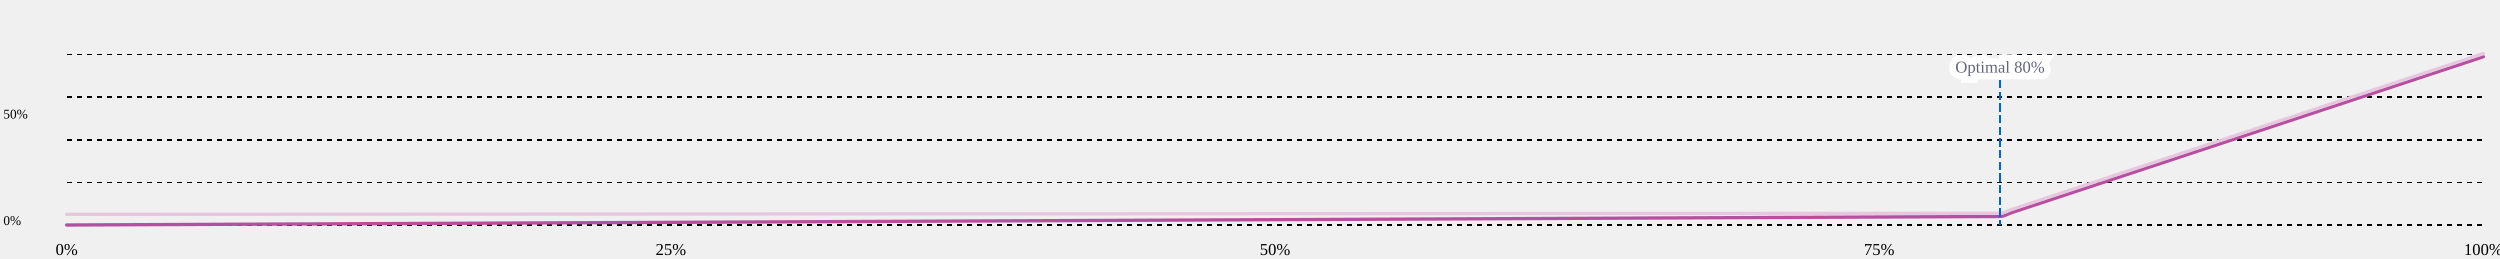
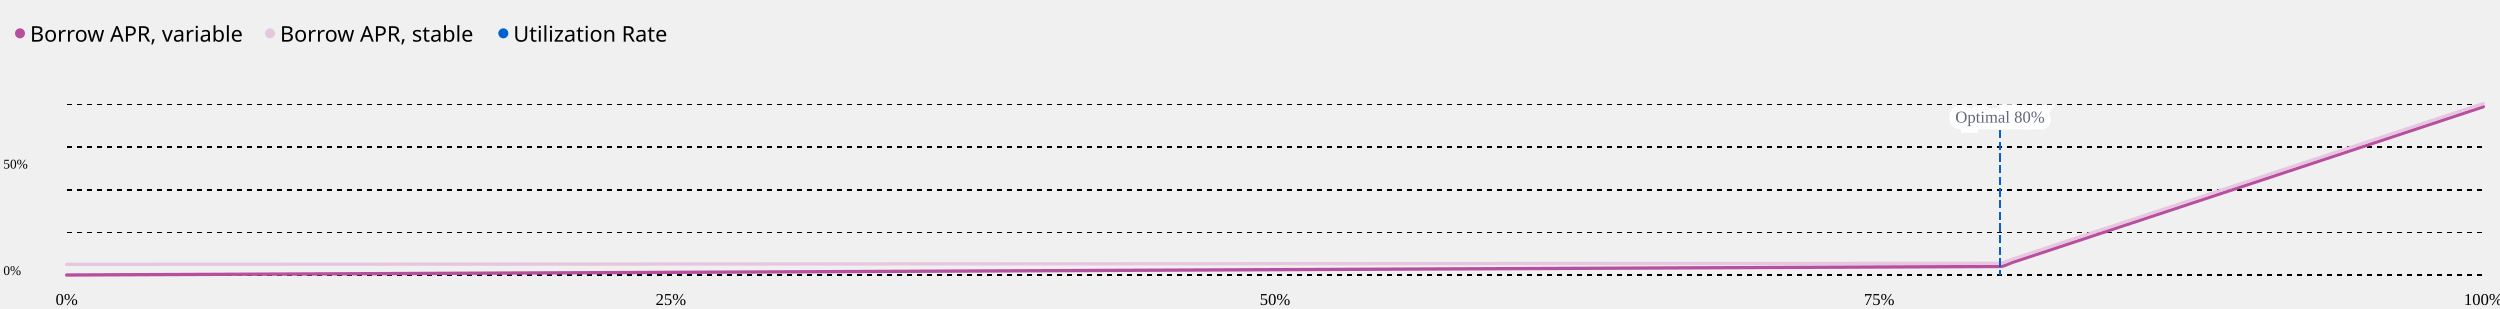
- <svg xmlns="http://www.w3.org/2000/svg" width="1500" height="155">
-   <g class="visx-group" transform="translate(40, 20)">
+ <svg xmlns="http://www.w3.org/2000/svg" style="background: white;" width="1500" height="185">
+   <g style="color: black; font-size: 13px; font-family: sans-serif; transform: translate(18px, 25px);">
+     <g>
+       <circle r="3" cx="-6" cy="-5" style="fill: #B6509E" />
+       <text>Borrow APR, variable</text>
+     </g>
+     <g style="transform: translateX(150px);">
+       <circle r="3" cx="-6" cy="-5" style="fill: rgb(231, 198, 223)" />
+       <text>Borrow APR, stable</text>
+     </g>
+     <g style="transform: translateX(290px);">
+       <circle r="3" cx="-6" cy="-5" style="fill: rgb(0, 98, 210)" />
+       <text>Utilization Rate</text>
+     </g>
+   </g>
+   <g class="visx-group" transform="translate(40, 50)">
    <g class="visx-group visx-rows" transform="translate(0, 0)">
      <line class="visx-line" x1="0" y1="115" x2="1450" y2="115" fill="transparent" shape-rendering="crispEdges" stroke="#000" stroke-width="1" stroke-dasharray="3,3" pointer-events="none" />
      <line class="visx-line" x1="0" y1="89.444" x2="1450" y2="89.444" fill="transparent" shape-rendering="crispEdges" stroke="#000" stroke-width="1" stroke-dasharray="3,3" pointer-events="none" />
      <line class="visx-line" x1="0" y1="63.889" x2="1450" y2="63.889" fill="transparent" shape-rendering="crispEdges" stroke="#000" stroke-width="1" stroke-dasharray="3,3" pointer-events="none" />
      <line class="visx-line" x1="0" y1="38.333" x2="1450" y2="38.333" fill="transparent" shape-rendering="crispEdges" stroke="#000" stroke-width="1" stroke-dasharray="3,3" pointer-events="none" />
      <line class="visx-line" x1="0" y1="12.778" x2="1450" y2="12.778" fill="transparent" shape-rendering="crispEdges" stroke="#000" stroke-width="1" stroke-dasharray="3,3" pointer-events="none" />
    </g>
    <path class="visx-linepath" d="M0,115C2.417,114.989,4.833,114.979,7.25,114.968C9.667,114.957,12.083,114.947,14.5,114.936C16.917,114.925,19.333,114.915,21.75,114.904C24.167,114.894,26.583,114.883,29,114.872C31.417,114.862,33.833,114.851,36.25,114.84C38.667,114.83,41.083,114.819,43.5,114.808C45.917,114.798,48.333,114.787,50.75,114.776C53.167,114.766,55.583,114.755,58,114.744C60.417,114.734,62.833,114.723,65.25,114.713C67.667,114.702,70.083,114.691,72.5,114.681C74.917,114.67,77.333,114.659,79.75,114.649C82.167,114.638,84.583,114.627,87,114.617C89.417,114.606,91.833,114.595,94.25,114.585C96.667,114.574,99.083,114.563,101.5,114.553C103.917,114.542,106.333,114.531,108.75,114.521C111.167,114.51,113.583,114.5,116,114.489C118.417,114.478,120.833,114.468,123.25,114.457C125.667,114.446,128.083,114.436,130.5,114.425C132.917,114.414,135.333,114.404,137.75,114.393C140.167,114.382,142.583,114.372,145,114.361C147.417,114.35,149.833,114.34,152.25,114.329C154.667,114.319,157.083,114.308,159.5,114.297C161.917,114.287,164.333,114.276,166.75,114.265C169.167,114.255,171.583,114.244,174,114.233C176.417,114.223,178.833,114.212,181.25,114.201C183.667,114.191,186.083,114.18,188.5,114.169C190.917,114.159,193.333,114.148,195.75,114.138C198.167,114.127,200.583,114.116,203,114.106C205.417,114.095,207.833,114.084,210.25,114.074C212.667,114.063,215.083,114.052,217.5,114.042C219.917,114.031,222.333,114.02,224.75,114.01C227.167,113.999,229.583,113.988,232,113.978C234.417,113.967,236.833,113.956,239.25,113.946C241.667,113.935,244.083,113.925,246.5,113.914C248.917,113.903,251.333,113.893,253.75,113.882C256.167,113.871,258.583,113.861,261,113.85C263.417,113.839,265.833,113.829,268.25,113.818C270.667,113.807,273.083,113.797,275.5,113.786C277.917,113.775,280.333,113.765,282.75,113.754C285.167,113.744,287.583,113.733,290,113.722C292.417,113.712,294.833,113.701,297.25,113.69C299.667,113.68,302.083,113.669,304.5,113.658C306.917,113.648,309.333,113.637,311.75,113.626C314.167,113.616,316.583,113.605,319,113.594C321.417,113.584,323.833,113.573,326.25,113.562C328.667,113.552,331.083,113.541,333.5,113.531C335.917,113.52,338.333,113.509,340.75,113.499C343.167,113.488,345.583,113.477,348,113.467C350.417,113.456,352.833,113.445,355.25,113.435C357.667,113.424,360.083,113.413,362.5,113.403C364.917,113.392,367.333,113.381,369.75,113.371C372.167,113.36,374.583,113.35,377,113.339C379.417,113.328,381.833,113.318,384.25,113.307C386.667,113.296,389.083,113.286,391.5,113.275C393.917,113.264,396.333,113.254,398.75,113.243C401.167,113.232,403.583,113.222,406,113.211C408.417,113.2,410.833,113.19,413.25,113.179C415.667,113.169,418.083,113.158,420.5,113.147C422.917,113.137,425.333,113.126,427.75,113.115C430.167,113.105,432.583,113.094,435,113.083C437.417,113.073,439.833,113.062,442.25,113.051C444.667,113.041,447.083,113.03,449.5,113.019C451.917,113.009,454.333,112.998,456.75,112.988C459.167,112.977,461.583,112.966,464,112.956C466.417,112.945,468.833,112.934,471.25,112.924C473.667,112.913,476.083,112.902,478.5,112.892C480.917,112.881,483.333,112.87,485.75,112.86C488.167,112.849,490.583,112.838,493,112.828C495.417,112.817,497.833,112.806,500.25,112.796C502.667,112.785,505.083,112.775,507.5,112.764C509.917,112.753,512.333,112.743,514.75,112.732C517.167,112.721,519.583,112.711,522,112.7C524.417,112.689,526.833,112.679,529.25,112.668C531.667,112.657,534.083,112.647,536.5,112.636C538.917,112.625,541.333,112.615,543.75,112.604C546.167,112.594,548.583,112.583,551,112.572C553.417,112.562,555.833,112.551,558.25,112.54C560.667,112.53,563.083,112.519,565.5,112.508C567.917,112.498,570.333,112.487,572.75,112.476C575.167,112.466,577.583,112.455,580,112.444C582.417,112.434,584.833,112.423,587.25,112.413C589.667,112.402,592.083,112.391,594.5,112.381C596.917,112.37,599.333,112.359,601.75,112.349C604.167,112.338,606.583,112.327,609,112.317C611.417,112.306,613.833,112.295,616.25,112.285C618.667,112.274,621.083,112.263,623.5,112.253C625.917,112.242,628.333,112.231,630.75,112.221C633.167,112.21,635.583,112.2,638,112.189C640.417,112.178,642.833,112.168,645.25,112.157C647.667,112.146,650.083,112.136,652.5,112.125C654.917,112.114,657.333,112.104,659.75,112.093C662.167,112.082,664.583,112.072,667,112.061C669.417,112.05,671.833,112.04,674.25,112.029C676.667,112.019,679.083,112.008,681.5,111.997C683.917,111.987,686.333,111.976,688.75,111.965C691.167,111.955,693.583,111.944,696,111.933C698.417,111.923,700.833,111.912,703.25,111.901C705.667,111.891,708.083,111.88,710.5,111.869C712.917,111.859,715.333,111.848,717.75,111.838C720.167,111.827,722.583,111.816,725,111.806C727.417,111.795,729.833,111.784,732.25,111.774C734.667,111.763,737.083,111.752,739.5,111.742C741.917,111.731,744.333,111.72,746.75,111.71C749.167,111.699,751.583,111.688,754,111.678C756.417,111.667,758.833,111.656,761.25,111.646C763.667,111.635,766.083,111.625,768.5,111.614C770.917,111.603,773.333,111.593,775.75,111.582C778.167,111.571,780.583,111.561,783,111.55C785.417,111.539,787.833,111.529,790.25,111.518C792.667,111.507,795.083,111.497,797.5,111.486C799.917,111.475,802.333,111.465,804.75,111.454C807.167,111.444,809.583,111.433,812,111.422C814.417,111.412,816.833,111.401,819.25,111.39C821.667,111.38,824.083,111.369,826.5,111.358C828.917,111.348,831.333,111.337,833.75,111.326C836.167,111.316,838.583,111.305,841,111.294C843.417,111.284,845.833,111.273,848.25,111.263C850.667,111.252,853.083,111.241,855.5,111.231C857.917,111.22,860.333,111.209,862.75,111.199C865.167,111.188,867.583,111.177,870,111.167C872.417,111.156,874.833,111.145,877.25,111.135C879.667,111.124,882.083,111.113,884.5,111.103C886.917,111.092,889.333,111.081,891.75,111.071C894.167,111.06,896.583,111.05,899,111.039C901.417,111.028,903.833,111.018,906.25,111.007C908.667,110.996,911.083,110.986,913.5,110.975C915.917,110.964,918.333,110.954,920.75,110.943C923.167,110.932,925.583,110.922,928,110.911C930.417,110.9,932.833,110.89,935.25,110.879C937.667,110.869,940.083,110.858,942.5,110.847C944.917,110.837,947.333,110.826,949.75,110.815C952.167,110.805,954.583,110.794,957,110.783C959.417,110.773,961.833,110.762,964.25,110.751C966.667,110.741,969.083,110.73,971.5,110.719C973.917,110.709,976.333,110.698,978.75,110.688C981.167,110.677,983.583,110.666,986,110.656C988.417,110.645,990.833,110.634,993.25,110.624C995.667,110.613,998.083,110.602,1000.5,110.592C1002.917,110.581,1005.333,110.57,1007.75,110.56C1010.167,110.549,1012.583,110.538,1015,110.528C1017.417,110.517,1019.833,110.506,1022.25,110.496C1024.667,110.485,1027.083,110.475,1029.5,110.464C1031.917,110.453,1034.333,110.443,1036.75,110.432C1039.167,110.421,1041.583,110.411,1044,110.4C1046.417,110.389,1048.833,110.379,1051.25,110.368C1053.667,110.357,1056.083,110.347,1058.5,110.336C1060.917,110.325,1063.333,110.315,1065.75,110.304C1068.167,110.294,1070.583,110.283,1073,110.272C1075.417,110.262,1077.833,110.251,1080.25,110.24C1082.667,110.23,1085.083,110.219,1087.5,110.208C1089.917,110.198,1092.333,110.187,1094.75,110.176C1097.167,110.166,1099.583,110.155,1102,110.144C1104.417,110.134,1106.833,110.123,1109.25,110.112C1111.667,110.102,1114.083,110.091,1116.5,110.081C1118.917,110.07,1121.333,110.059,1123.75,110.049C1126.167,110.038,1128.583,110.027,1131,110.017C1133.417,110.006,1135.833,109.995,1138.25,109.985C1140.667,109.974,1143.083,109.963,1145.5,109.953C1147.917,109.942,1150.333,109.931,1152.75,109.921C1155.167,109.91,1157.583,109.91,1160,109.889C1162.417,109.868,1164.833,108.292,1167.25,107.493C1169.667,106.694,1172.083,105.896,1174.5,105.097C1176.917,104.299,1179.333,103.5,1181.75,102.701C1184.167,101.903,1186.583,101.104,1189,100.306C1191.417,99.507,1193.833,98.708,1196.25,97.91C1198.667,97.111,1201.083,96.312,1203.5,95.514C1205.917,94.715,1208.333,93.917,1210.75,93.118C1213.167,92.319,1215.583,91.521,1218,90.722C1220.417,89.924,1222.833,89.125,1225.25,88.326C1227.667,87.528,1230.083,86.729,1232.5,85.931C1234.917,85.132,1237.333,84.333,1239.75,83.535C1242.167,82.736,1244.583,81.938,1247,81.139C1249.417,80.34,1251.833,79.542,1254.25,78.743C1256.667,77.944,1259.083,77.146,1261.5,76.347C1263.917,75.549,1266.333,74.75,1268.75,73.951C1271.167,73.153,1273.583,72.354,1276,71.556C1278.417,70.757,1280.833,69.958,1283.25,69.16C1285.667,68.361,1288.083,67.562,1290.5,66.764C1292.917,65.965,1295.333,65.167,1297.75,64.368C1300.167,63.569,1302.583,62.771,1305,61.972C1307.417,61.174,1309.833,60.375,1312.25,59.576C1314.667,58.778,1317.083,57.979,1319.5,57.181C1321.917,56.382,1324.333,55.583,1326.75,54.785C1329.167,53.986,1331.583,53.188,1334,52.389C1336.417,51.59,1338.833,50.792,1341.25,49.993C1343.667,49.194,1346.083,48.396,1348.5,47.597C1350.917,46.799,1353.333,46,1355.75,45.201C1358.167,44.403,1360.583,43.604,1363,42.806C1365.417,42.007,1367.833,41.208,1370.25,40.41C1372.667,39.611,1375.083,38.812,1377.5,38.014C1379.917,37.215,1382.333,36.417,1384.75,35.618C1387.167,34.819,1389.583,34.021,1392,33.222C1394.417,32.424,1396.833,31.625,1399.25,30.826C1401.667,30.028,1404.083,29.229,1406.5,28.431C1408.917,27.632,1411.333,26.833,1413.75,26.035C1416.167,25.236,1418.583,24.438,1421,23.639C1423.417,22.84,1425.833,22.042,1428.25,21.243C1430.667,20.444,1433.083,19.646,1435.5,18.847C1437.917,18.049,1440.333,17.25,1442.75,16.451C1445.167,15.653,1447.583,14.854,1450,14.056" fill="transparent" stroke-linecap="round" stroke="#B6509E" stroke-width="2" />
    <path class="visx-linepath" d="M0,108.611C2.417,108.61,4.833,108.608,7.25,108.607C9.667,108.606,12.083,108.604,14.5,108.603C16.917,108.602,19.333,108.6,21.75,108.599C24.167,108.598,26.583,108.596,29,108.595C31.417,108.594,33.833,108.592,36.25,108.591C38.667,108.59,41.083,108.588,43.5,108.587C45.917,108.586,48.333,108.584,50.75,108.583C53.167,108.582,55.583,108.58,58,108.579C60.417,108.578,62.833,108.577,65.25,108.575C67.667,108.574,70.083,108.573,72.5,108.571C74.917,108.57,77.333,108.569,79.75,108.567C82.167,108.566,84.583,108.565,87,108.563C89.417,108.562,91.833,108.561,94.25,108.559C96.667,108.558,99.083,108.557,101.5,108.555C103.917,108.554,106.333,108.553,108.75,108.551C111.167,108.55,113.583,108.549,116,108.547C118.417,108.546,120.833,108.545,123.25,108.543C125.667,108.542,128.083,108.541,130.5,108.539C132.917,108.538,135.333,108.537,137.75,108.535C140.167,108.534,142.583,108.533,145,108.531C147.417,108.53,149.833,108.529,152.25,108.527C154.667,108.526,157.083,108.525,159.5,108.523C161.917,108.522,164.333,108.521,166.75,108.519C169.167,108.518,171.583,108.517,174,108.515C176.417,108.514,178.833,108.513,181.25,108.511C183.667,108.51,186.083,108.509,188.5,108.507C190.917,108.506,193.333,108.505,195.75,108.503C198.167,108.502,200.583,108.501,203,108.499C205.417,108.498,207.833,108.497,210.25,108.495C212.667,108.494,215.083,108.493,217.5,108.491C219.917,108.49,222.333,108.489,224.75,108.487C227.167,108.486,229.583,108.485,232,108.483C234.417,108.482,236.833,108.481,239.25,108.479C241.667,108.478,244.083,108.477,246.5,108.475C248.917,108.474,251.333,108.473,253.75,108.471C256.167,108.47,258.583,108.469,261,108.467C263.417,108.466,265.833,108.465,268.25,108.463C270.667,108.462,273.083,108.461,275.5,108.459C277.917,108.458,280.333,108.457,282.75,108.455C285.167,108.454,287.583,108.453,290,108.451C292.417,108.45,294.833,108.449,297.25,108.447C299.667,108.446,302.083,108.445,304.5,108.443C306.917,108.442,309.333,108.441,311.75,108.439C314.167,108.438,316.583,108.437,319,108.435C321.417,108.434,323.833,108.433,326.25,108.431C328.667,108.43,331.083,108.429,333.5,108.427C335.917,108.426,338.333,108.425,340.75,108.423C343.167,108.422,345.583,108.421,348,108.419C350.417,108.418,352.833,108.417,355.25,108.415C357.667,108.414,360.083,108.413,362.5,108.411C364.917,108.41,367.333,108.409,369.75,108.407C372.167,108.406,374.583,108.405,377,108.403C379.417,108.402,381.833,108.401,384.25,108.399C386.667,108.398,389.083,108.397,391.5,108.395C393.917,108.394,396.333,108.393,398.75,108.391C401.167,108.39,403.583,108.389,406,108.388C408.417,108.386,410.833,108.385,413.25,108.384C415.667,108.382,418.083,108.381,420.5,108.38C422.917,108.378,425.333,108.377,427.75,108.376C430.167,108.374,432.583,108.373,435,108.372C437.417,108.37,439.833,108.369,442.25,108.368C444.667,108.366,447.083,108.365,449.5,108.364C451.917,108.362,454.333,108.361,456.75,108.36C459.167,108.358,461.583,108.357,464,108.356C466.417,108.354,468.833,108.353,471.25,108.352C473.667,108.35,476.083,108.349,478.5,108.348C480.917,108.346,483.333,108.345,485.75,108.344C488.167,108.342,490.583,108.341,493,108.34C495.417,108.338,497.833,108.337,500.25,108.336C502.667,108.334,505.083,108.333,507.5,108.332C509.917,108.33,512.333,108.329,514.75,108.328C517.167,108.326,519.583,108.325,522,108.324C524.417,108.322,526.833,108.321,529.25,108.32C531.667,108.318,534.083,108.317,536.5,108.316C538.917,108.314,541.333,108.313,543.75,108.312C546.167,108.31,548.583,108.309,551,108.308C553.417,108.306,555.833,108.305,558.25,108.304C560.667,108.302,563.083,108.301,565.5,108.3C567.917,108.298,570.333,108.297,572.75,108.296C575.167,108.294,577.583,108.293,580,108.292C582.417,108.29,584.833,108.289,587.25,108.288C589.667,108.286,592.083,108.285,594.5,108.284C596.917,108.282,599.333,108.281,601.75,108.28C604.167,108.278,606.583,108.277,609,108.276C611.417,108.274,613.833,108.273,616.25,108.272C618.667,108.27,621.083,108.269,623.5,108.268C625.917,108.266,628.333,108.265,630.75,108.264C633.167,108.262,635.583,108.261,638,108.26C640.417,108.258,642.833,108.257,645.25,108.256C647.667,108.254,650.083,108.253,652.5,108.252C654.917,108.25,657.333,108.249,659.75,108.248C662.167,108.246,664.583,108.245,667,108.244C669.417,108.242,671.833,108.241,674.25,108.24C676.667,108.238,679.083,108.237,681.5,108.236C683.917,108.234,686.333,108.233,688.75,108.232C691.167,108.23,693.583,108.229,696,108.228C698.417,108.226,700.833,108.225,703.25,108.224C705.667,108.222,708.083,108.221,710.5,108.22C712.917,108.218,715.333,108.217,717.75,108.216C720.167,108.214,722.583,108.213,725,108.212C727.417,108.21,729.833,108.209,732.25,108.208C734.667,108.206,737.083,108.205,739.5,108.204C741.917,108.202,744.333,108.201,746.75,108.2C749.167,108.198,751.583,108.197,754,108.196C756.417,108.195,758.833,108.193,761.25,108.192C763.667,108.191,766.083,108.189,768.5,108.188C770.917,108.187,773.333,108.185,775.75,108.184C778.167,108.183,780.583,108.181,783,108.18C785.417,108.179,787.833,108.177,790.25,108.176C792.667,108.175,795.083,108.173,797.5,108.172C799.917,108.171,802.333,108.169,804.75,108.168C807.167,108.167,809.583,108.165,812,108.164C814.417,108.163,816.833,108.161,819.25,108.16C821.667,108.159,824.083,108.157,826.5,108.156C828.917,108.155,831.333,108.153,833.75,108.152C836.167,108.151,838.583,108.149,841,108.148C843.417,108.147,845.833,108.145,848.25,108.144C850.667,108.143,853.083,108.141,855.5,108.14C857.917,108.139,860.333,108.137,862.75,108.136C865.167,108.135,867.583,108.133,870,108.132C872.417,108.131,874.833,108.129,877.25,108.128C879.667,108.127,882.083,108.125,884.5,108.124C886.917,108.123,889.333,108.121,891.75,108.12C894.167,108.119,896.583,108.117,899,108.116C901.417,108.115,903.833,108.113,906.25,108.112C908.667,108.111,911.083,108.109,913.5,108.108C915.917,108.107,918.333,108.105,920.75,108.104C923.167,108.103,925.583,108.101,928,108.1C930.417,108.099,932.833,108.097,935.25,108.096C937.667,108.095,940.083,108.093,942.5,108.092C944.917,108.091,947.333,108.089,949.75,108.088C952.167,108.087,954.583,108.085,957,108.084C959.417,108.083,961.833,108.081,964.25,108.08C966.667,108.079,969.083,108.077,971.5,108.076C973.917,108.075,976.333,108.073,978.75,108.072C981.167,108.071,983.583,108.069,986,108.068C988.417,108.067,990.833,108.065,993.25,108.064C995.667,108.063,998.083,108.061,1000.5,108.06C1002.917,108.059,1005.333,108.057,1007.75,108.056C1010.167,108.055,1012.583,108.053,1015,108.052C1017.417,108.051,1019.833,108.049,1022.25,108.048C1024.667,108.047,1027.083,108.045,1029.5,108.044C1031.917,108.043,1034.333,108.041,1036.75,108.04C1039.167,108.039,1041.583,108.037,1044,108.036C1046.417,108.035,1048.833,108.033,1051.25,108.032C1053.667,108.031,1056.083,108.029,1058.5,108.028C1060.917,108.027,1063.333,108.025,1065.75,108.024C1068.167,108.023,1070.583,108.021,1073,108.02C1075.417,108.019,1077.833,108.017,1080.25,108.016C1082.667,108.015,1085.083,108.013,1087.5,108.012C1089.917,108.011,1092.333,108.009,1094.75,108.008C1097.167,108.007,1099.583,108.005,1102,108.004C1104.417,108.003,1106.833,108.002,1109.25,108C1111.667,107.999,1114.083,107.998,1116.5,107.996C1118.917,107.995,1121.333,107.994,1123.75,107.992C1126.167,107.991,1128.583,107.99,1131,107.988C1133.417,107.987,1135.833,107.986,1138.25,107.984C1140.667,107.983,1143.083,107.982,1145.5,107.98C1147.917,107.979,1150.333,107.978,1152.75,107.976C1155.167,107.975,1157.583,107.975,1160,107.972C1162.417,107.97,1164.833,106.375,1167.25,105.576C1169.667,104.778,1172.083,103.979,1174.5,103.181C1176.917,102.382,1179.333,101.583,1181.75,100.785C1184.167,99.986,1186.583,99.188,1189,98.389C1191.417,97.59,1193.833,96.792,1196.25,95.993C1198.667,95.194,1201.083,94.396,1203.5,93.597C1205.917,92.799,1208.333,92,1210.75,91.201C1213.167,90.403,1215.583,89.604,1218,88.806C1220.417,88.007,1222.833,87.208,1225.25,86.41C1227.667,85.611,1230.083,84.813,1232.5,84.014C1234.917,83.215,1237.333,82.417,1239.75,81.618C1242.167,80.819,1244.583,80.021,1247,79.222C1249.417,78.424,1251.833,77.625,1254.25,76.826C1256.667,76.028,1259.083,75.229,1261.5,74.431C1263.917,73.632,1266.333,72.833,1268.75,72.035C1271.167,71.236,1273.583,70.438,1276,69.639C1278.417,68.84,1280.833,68.042,1283.25,67.243C1285.667,66.444,1288.083,65.646,1290.5,64.847C1292.917,64.049,1295.333,63.25,1297.75,62.451C1300.167,61.653,1302.583,60.854,1305,60.056C1307.417,59.257,1309.833,58.458,1312.25,57.66C1314.667,56.861,1317.083,56.062,1319.5,55.264C1321.917,54.465,1324.333,53.667,1326.75,52.868C1329.167,52.069,1331.583,51.271,1334,50.472C1336.417,49.674,1338.833,48.875,1341.25,48.076C1343.667,47.278,1346.083,46.479,1348.5,45.681C1350.917,44.882,1353.333,44.083,1355.75,43.285C1358.167,42.486,1360.583,41.688,1363,40.889C1365.417,40.09,1367.833,39.292,1370.25,38.493C1372.667,37.694,1375.083,36.896,1377.5,36.097C1379.917,35.299,1382.333,34.5,1384.75,33.701C1387.167,32.903,1389.583,32.104,1392,31.306C1394.417,30.507,1396.833,29.708,1399.25,28.91C1401.667,28.111,1404.083,27.312,1406.5,26.514C1408.917,25.715,1411.333,24.917,1413.75,24.118C1416.167,23.319,1418.583,22.521,1421,21.722C1423.417,20.924,1425.833,20.125,1428.25,19.326C1430.667,18.528,1433.083,17.729,1435.5,16.931C1437.917,16.132,1440.333,15.333,1442.75,14.535C1445.167,13.736,1447.583,12.937,1450,12.139" fill="transparent" stroke-linecap="round" stroke="#E7C6DF" stroke-width="2" />
    <g class="visx-group visx-axis visx-axis-bottom" transform="translate(0, 115)">
      <g class="visx-group visx-axis-tick" transform="translate(0, 0)">
        <line class="visx-line" x1="0" y1="0" x2="0" y2="8" fill="transparent" shape-rendering="crispEdges" stroke="#000" stroke-width="0" stroke-linecap="square" />
        <svg x="0" y="0" font-size="10" style="overflow:visible">
          <text transform="" x="0" y="18" fill="#000" font-size="10" text-anchor="middle">
            <tspan x="0" dy="0em">0%</tspan>
          </text>
        </svg>
      </g>
      <g class="visx-group visx-axis-tick" transform="translate(0, 0)">
        <line class="visx-line" x1="362.5" y1="0" x2="362.5" y2="8" fill="transparent" shape-rendering="crispEdges" stroke="#000" stroke-width="0" stroke-linecap="square" />
        <svg x="0" y="0" font-size="10" style="overflow:visible">
          <text transform="" x="362.5" y="18" fill="#000" font-size="10" text-anchor="middle">
            <tspan x="362.5" dy="0em">25%</tspan>
          </text>
        </svg>
      </g>
      <g class="visx-group visx-axis-tick" transform="translate(0, 0)">
        <line class="visx-line" x1="725" y1="0" x2="725" y2="8" fill="transparent" shape-rendering="crispEdges" stroke="#000" stroke-width="0" stroke-linecap="square" />
        <svg x="0" y="0" font-size="10" style="overflow:visible">
          <text transform="" x="725" y="18" fill="#000" font-size="10" text-anchor="middle">
            <tspan x="725" dy="0em">50%</tspan>
          </text>
        </svg>
      </g>
      <g class="visx-group visx-axis-tick" transform="translate(0, 0)">
        <line class="visx-line" x1="1087.5" y1="0" x2="1087.5" y2="8" fill="transparent" shape-rendering="crispEdges" stroke="#000" stroke-width="0" stroke-linecap="square" />
        <svg x="0" y="0" font-size="10" style="overflow:visible">
          <text transform="" x="1087.5" y="18" fill="#000" font-size="10" text-anchor="middle">
            <tspan x="1087.5" dy="0em">75%</tspan>
          </text>
        </svg>
      </g>
      <g class="visx-group visx-axis-tick" transform="translate(0, 0)">
        <line class="visx-line" x1="1450" y1="0" x2="1450" y2="8" fill="transparent" shape-rendering="crispEdges" stroke="#000" stroke-width="0" stroke-linecap="square" />
        <svg x="0" y="0" font-size="10" style="overflow:visible">
          <text transform="" x="1450" y="18" fill="#000" font-size="10" text-anchor="middle">
            <tspan x="1450" dy="0em">100%</tspan>
          </text>
        </svg>
      </g>
      <line class="visx-line visx-axis-line" x1="0.5" y1="0" x2="1450.5" y2="0" fill="transparent" shape-rendering="crispEdges" stroke="#222" stroke-width="0" />
    </g>
    <g class="visx-group visx-axis visx-axis-left" transform="translate(0, 0)">
      <g class="visx-group visx-axis-tick" transform="translate(0, 0)">
        <line class="visx-line" x1="0" y1="115" x2="-8" y2="115" fill="transparent" shape-rendering="crispEdges" stroke="#222" stroke-width="0" stroke-linecap="square" />
        <svg x="-30" y="0" font-size="8" style="overflow:visible">
          <text transform="" x="-8" y="115" fill="#000" font-size="8" text-anchor="start">
            <tspan x="-8" dy="0em">0%</tspan>
          </text>
        </svg>
      </g>
      <g class="visx-group visx-axis-tick" transform="translate(0, 0)">
        <line class="visx-line" x1="0" y1="51.111" x2="-8" y2="51.111" fill="transparent" shape-rendering="crispEdges" stroke="#222" stroke-width="0" stroke-linecap="square" />
        <svg x="-30" y="0" font-size="8" style="overflow:visible">
          <text transform="" x="-8" y="51.111" fill="#000" font-size="8" text-anchor="start">
            <tspan x="-8" dy="0em">50%</tspan>
          </text>
        </svg>
      </g>
      <line class="visx-line visx-axis-line" x1="0" y1="115.5" x2="0" y2="0.5" fill="transparent" shape-rendering="crispEdges" stroke="#222" stroke-width="0" />
    </g>
    <rect class="visx-bar" width="1450" height="115" fill="transparent" />
    <line class="visx-line" x1="1160" y1="28" x2="1160" y2="115" fill="transparent" shape-rendering="crispEdges" stroke="#0062D2" stroke-width="1" pointer-events="none" stroke-dasharray="5,2" />
    <svg x="0" y="0" font-size="10px" style="overflow:visible">
      <text transform="" x="1160" y="20" font-size="10px" fill="#fff" stroke="#fff" stroke-width="0.8em" text-anchor="middle">
        <tspan x="1160" dy="0.355em">Optimal 80%</tspan>
      </text>
    </svg>
    <svg x="0" y="0" font-size="10px" style="overflow:visible">
      <text transform="" x="1160" y="20" font-size="10px" fill="#62677B" text-anchor="middle">
        <tspan x="1160" dy="0.355em">Optimal 80%</tspan>
      </text>
    </svg>
  </g>
</svg>
